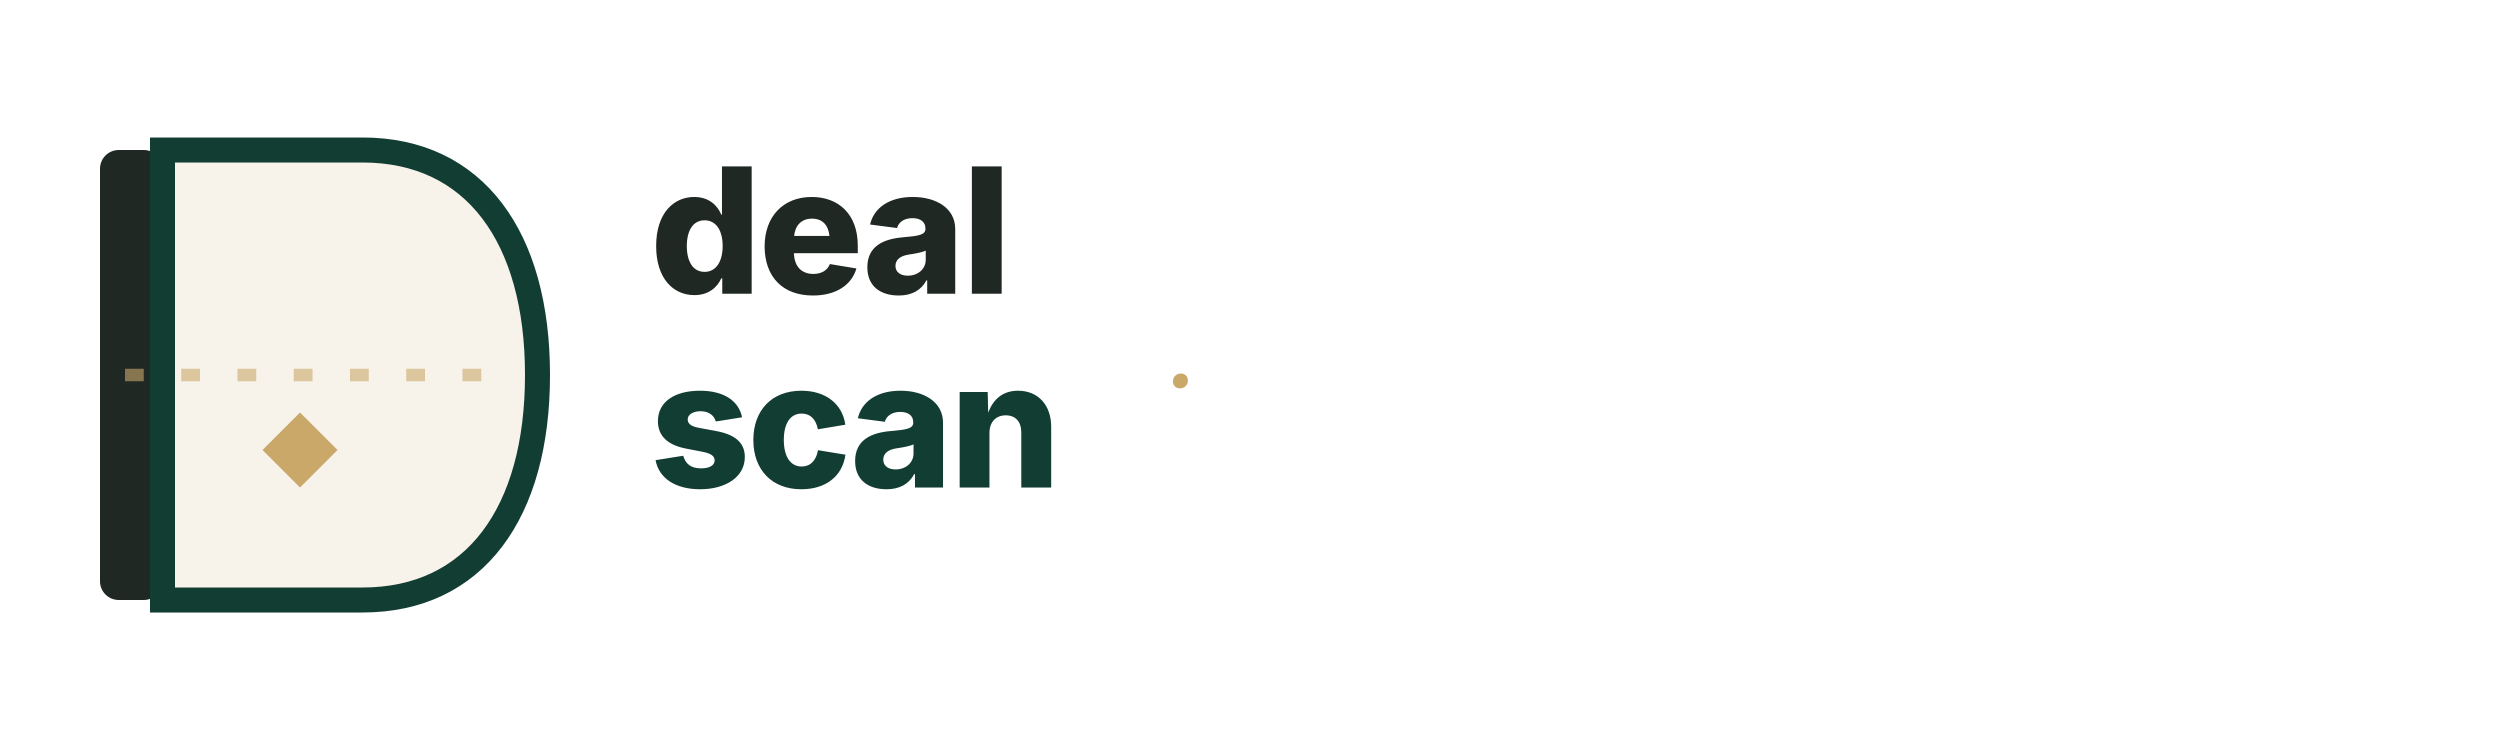
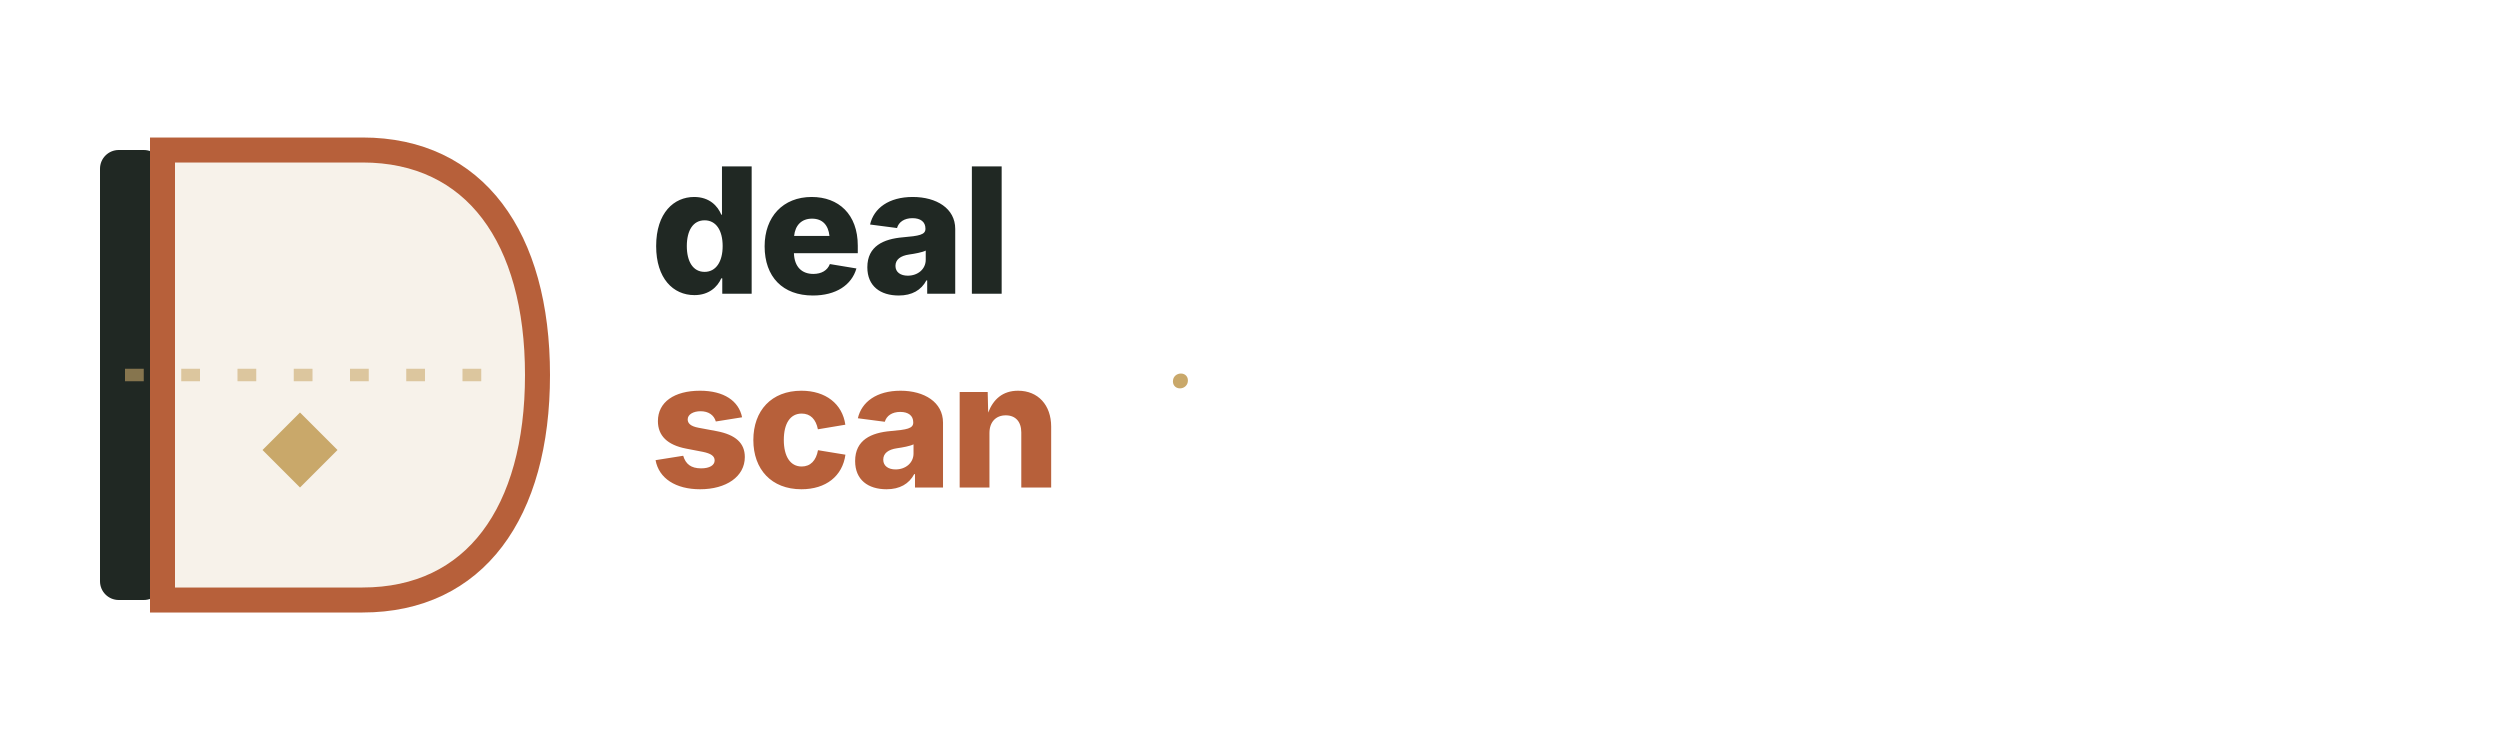
<svg xmlns="http://www.w3.org/2000/svg" viewBox="0 0 400 120" fill="none">
  <rect x="16" y="24" width="10" height="72" rx="3" fill="#202823" />
-   <path d="M26 24H58C76 24 86 38 86 60C86 82 76 96 58 96H26V24Z" fill="#f7f2ea" stroke="#123d33" stroke-width="4" />
+   <path d="M26 24H58C76 24 86 38 86 60C86 82 76 96 58 96H26V24Z" fill="#f7f2ea" stroke="#b7603a" stroke-width="4" />
  <line x1="20" y1="60" x2="80" y2="60" stroke="#c9a86a" stroke-width="2" opacity="0.6" stroke-dasharray="3 6" />
  <polygon points="42,72 48,78 54,72 48,66" fill="#c9a86a" />
  <text x="104" y="47" font-family="system-ui,-apple-system,sans-serif" font-size="28" font-weight="800" fill="#202823" letter-spacing="-0.5">deal</text>
-   <text x="104" y="78" font-family="system-ui,-apple-system,sans-serif" font-size="28" font-weight="800" fill="#123d33" letter-spacing="-0.5">scan</text>
+   <text x="104" y="78" font-family="system-ui,-apple-system,sans-serif" font-size="28" font-weight="800" fill="#b7603a" letter-spacing="-0.5">scan</text>
  <text x="187" y="62" font-family="system-ui,-apple-system,sans-serif" font-size="12" font-weight="900" fill="#c9a86a" font-style="italic">.</text>
</svg>
